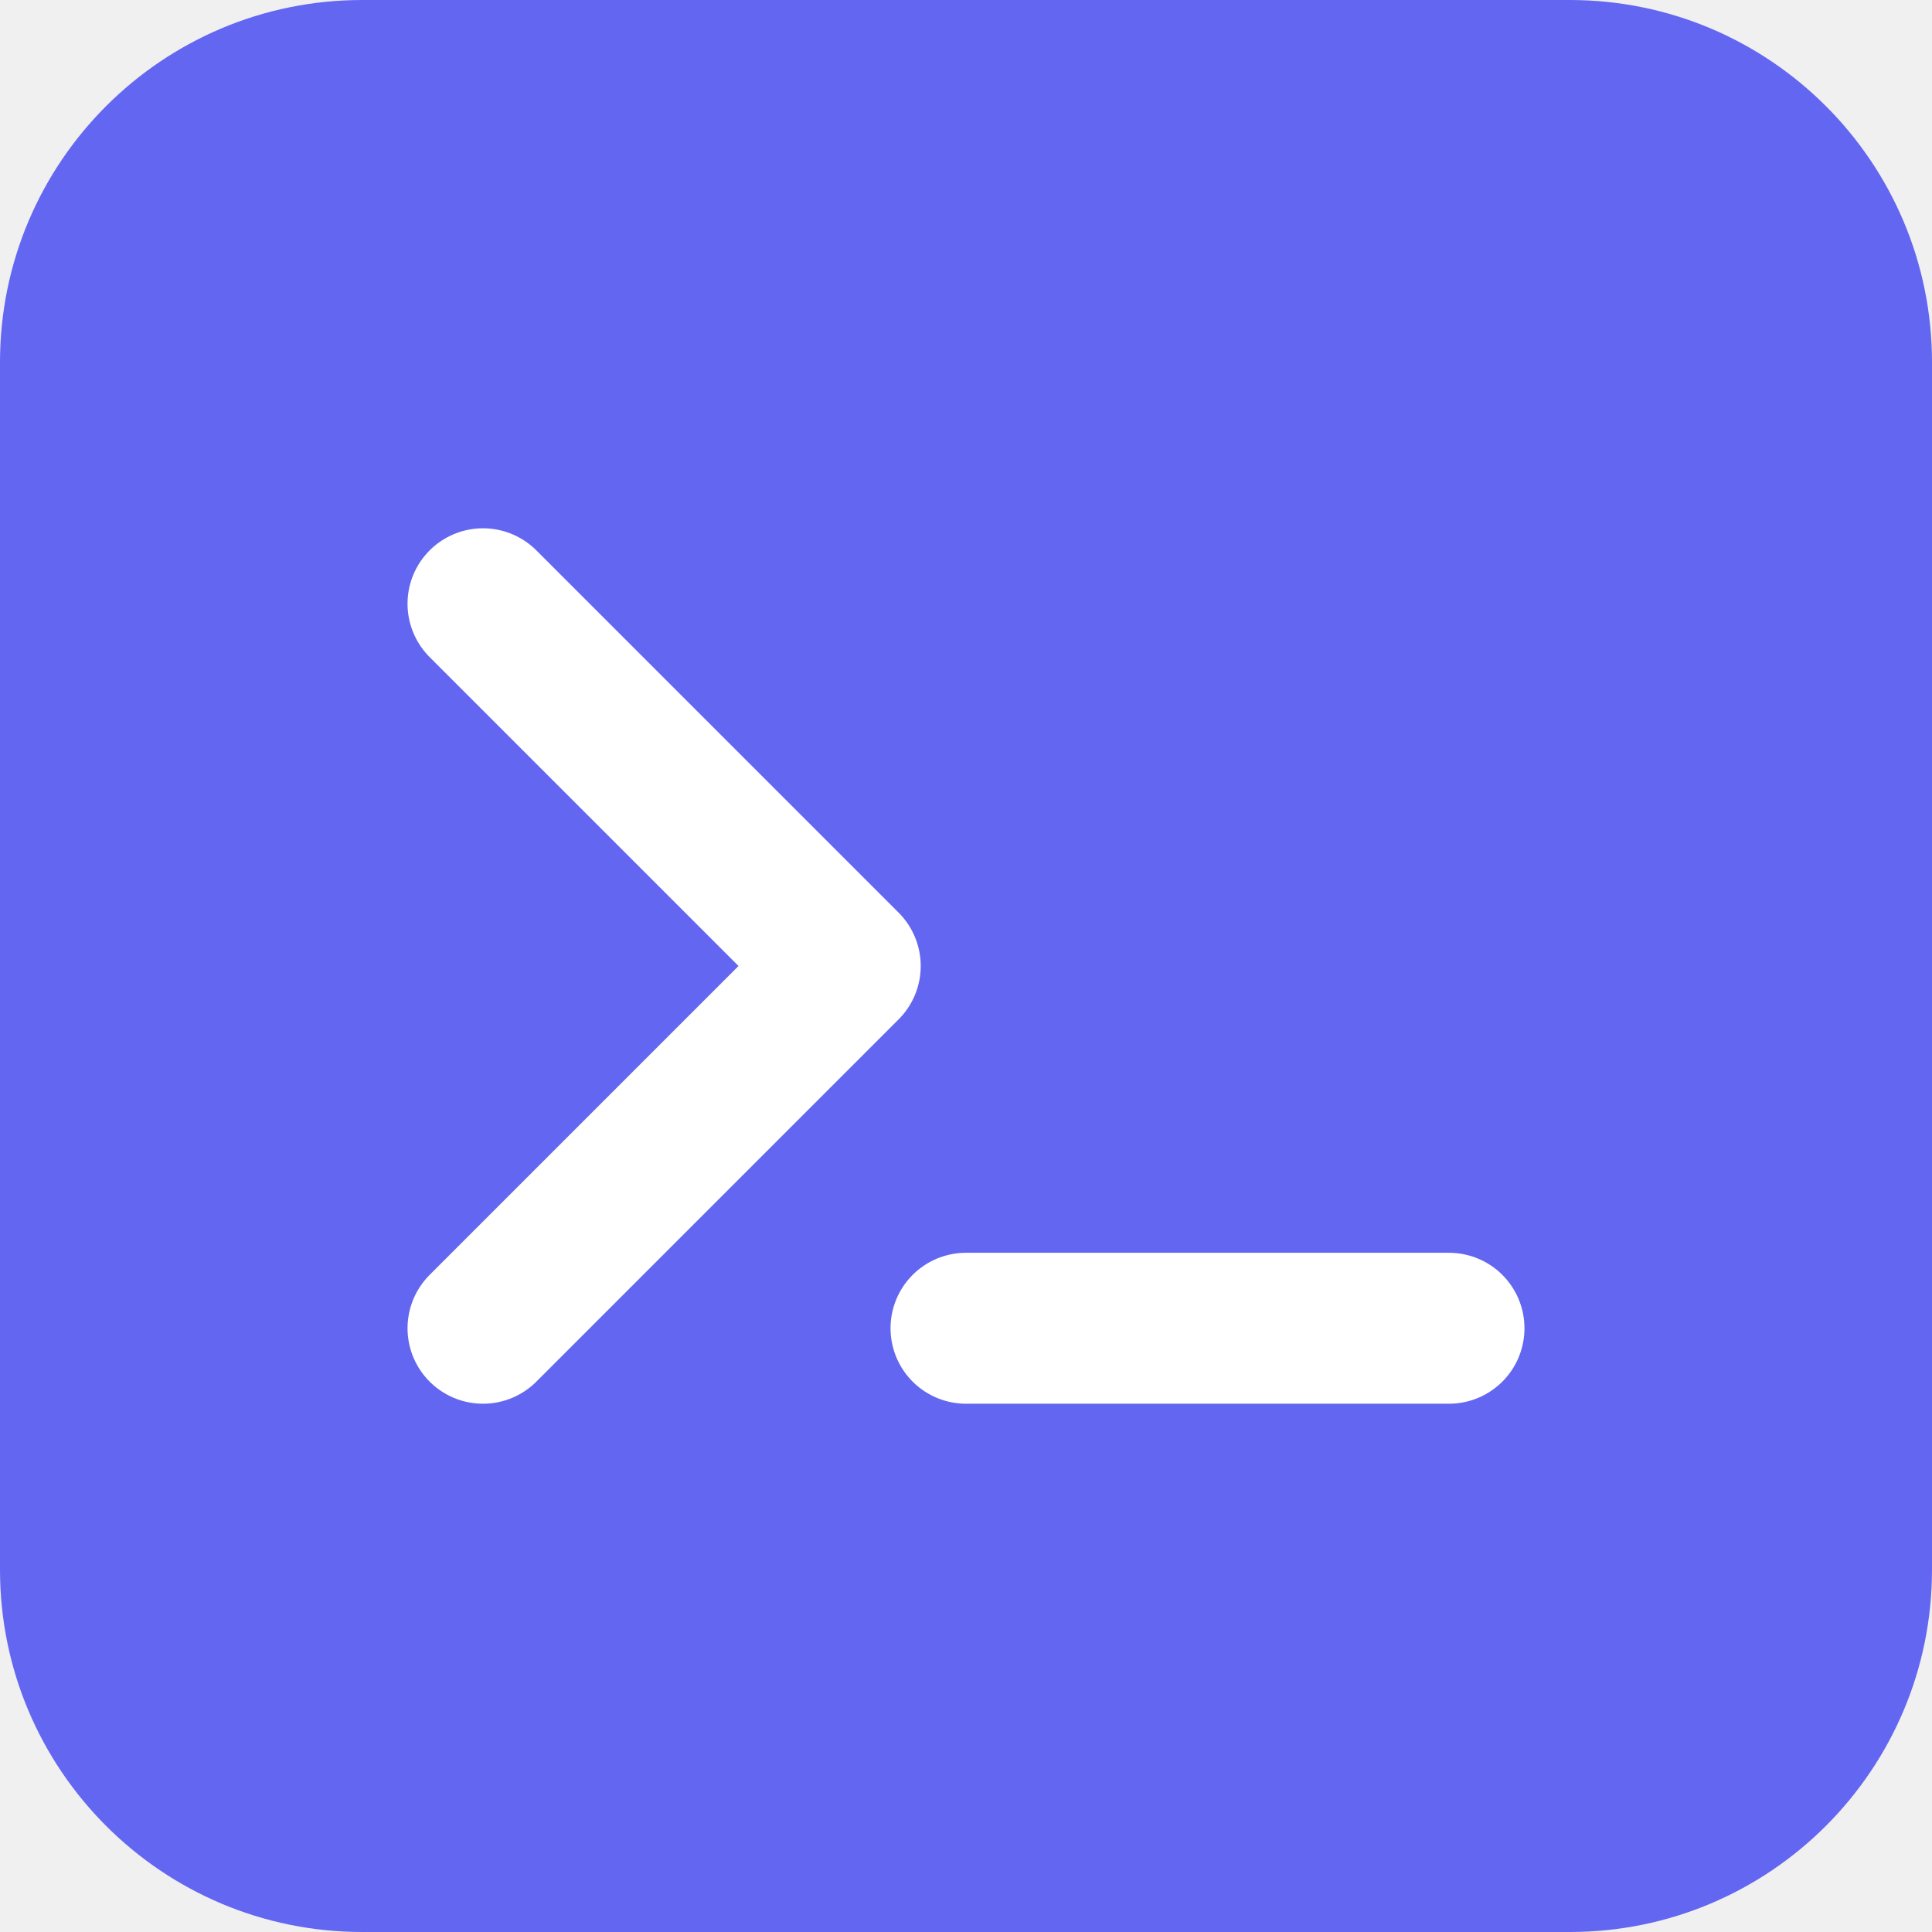
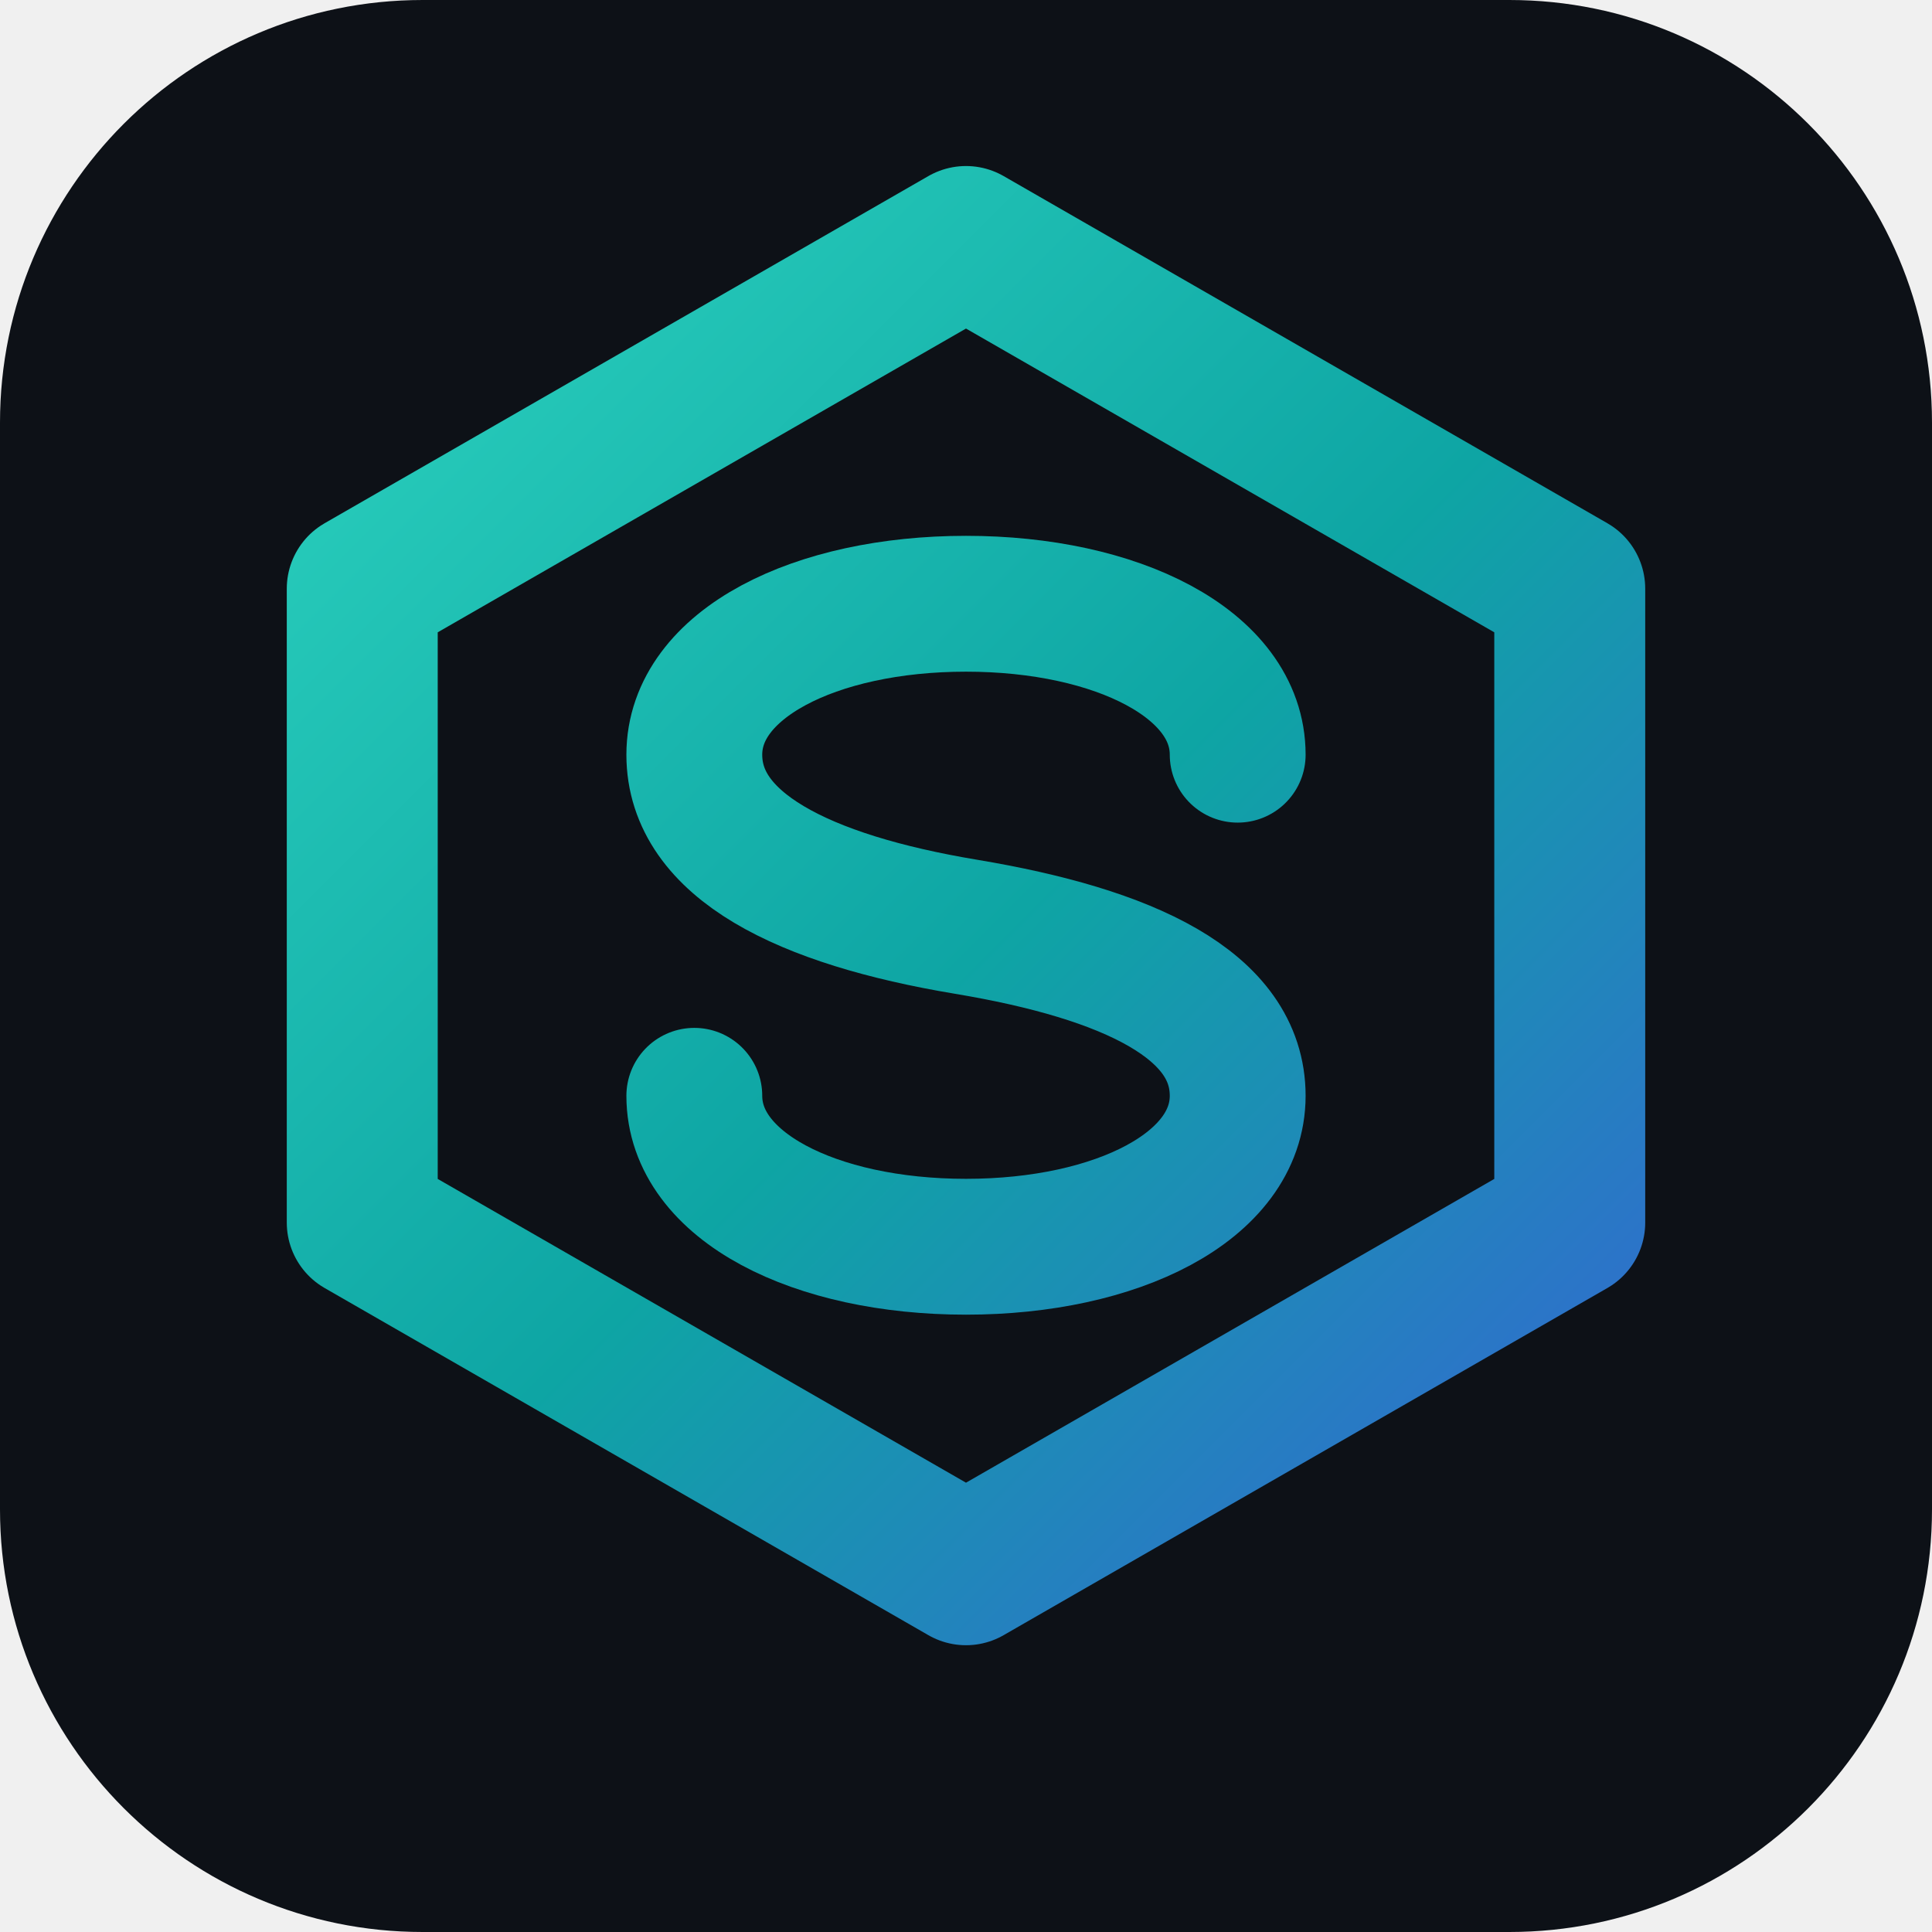
- <svg xmlns="http://www.w3.org/2000/svg" viewBox="0 0 32 32">
-   <rect width="32" height="32" rx="6" fill="#6366f1" />
-   <path d="M8 10l6 6-6 6" stroke="white" stroke-width="2.5" fill="none" stroke-linecap="round" stroke-linejoin="round" />
-   <path d="M16 22h8" stroke="white" stroke-width="2.5" fill="none" stroke-linecap="round" />
+ <svg xmlns="http://www.w3.org/2000/svg" viewBox="0 0 64 64">
+   <defs>
+     <linearGradient id="g" x1="8" y1="8" x2="56" y2="56" gradientUnits="userSpaceOnUse">
+       <stop offset="0" stop-color="#2dd4bf" />
+       <stop offset="0.5" stop-color="#0ea5a4" />
+       <stop offset="1" stop-color="#3b5bdb" />
+     </linearGradient>
+   </defs>
+   <rect width="64" height="64" rx="14" fill="#0d1117" />
+   <path d="M32 8 52 19.5v21L32 52 12 40.5v-21L32 8Z" stroke="url(#g)" stroke-width="5" stroke-linejoin="round" fill="none" />
+   <path d="M41 25c0-3-4-5-9-5s-9 2-9 5 3.6 4.8 9 5.7 9 2.6 9 5.6-4 5-9 5-9-2-9-5" stroke="url(#g)" stroke-width="4.5" stroke-linecap="round" fill="none" />
</svg>
